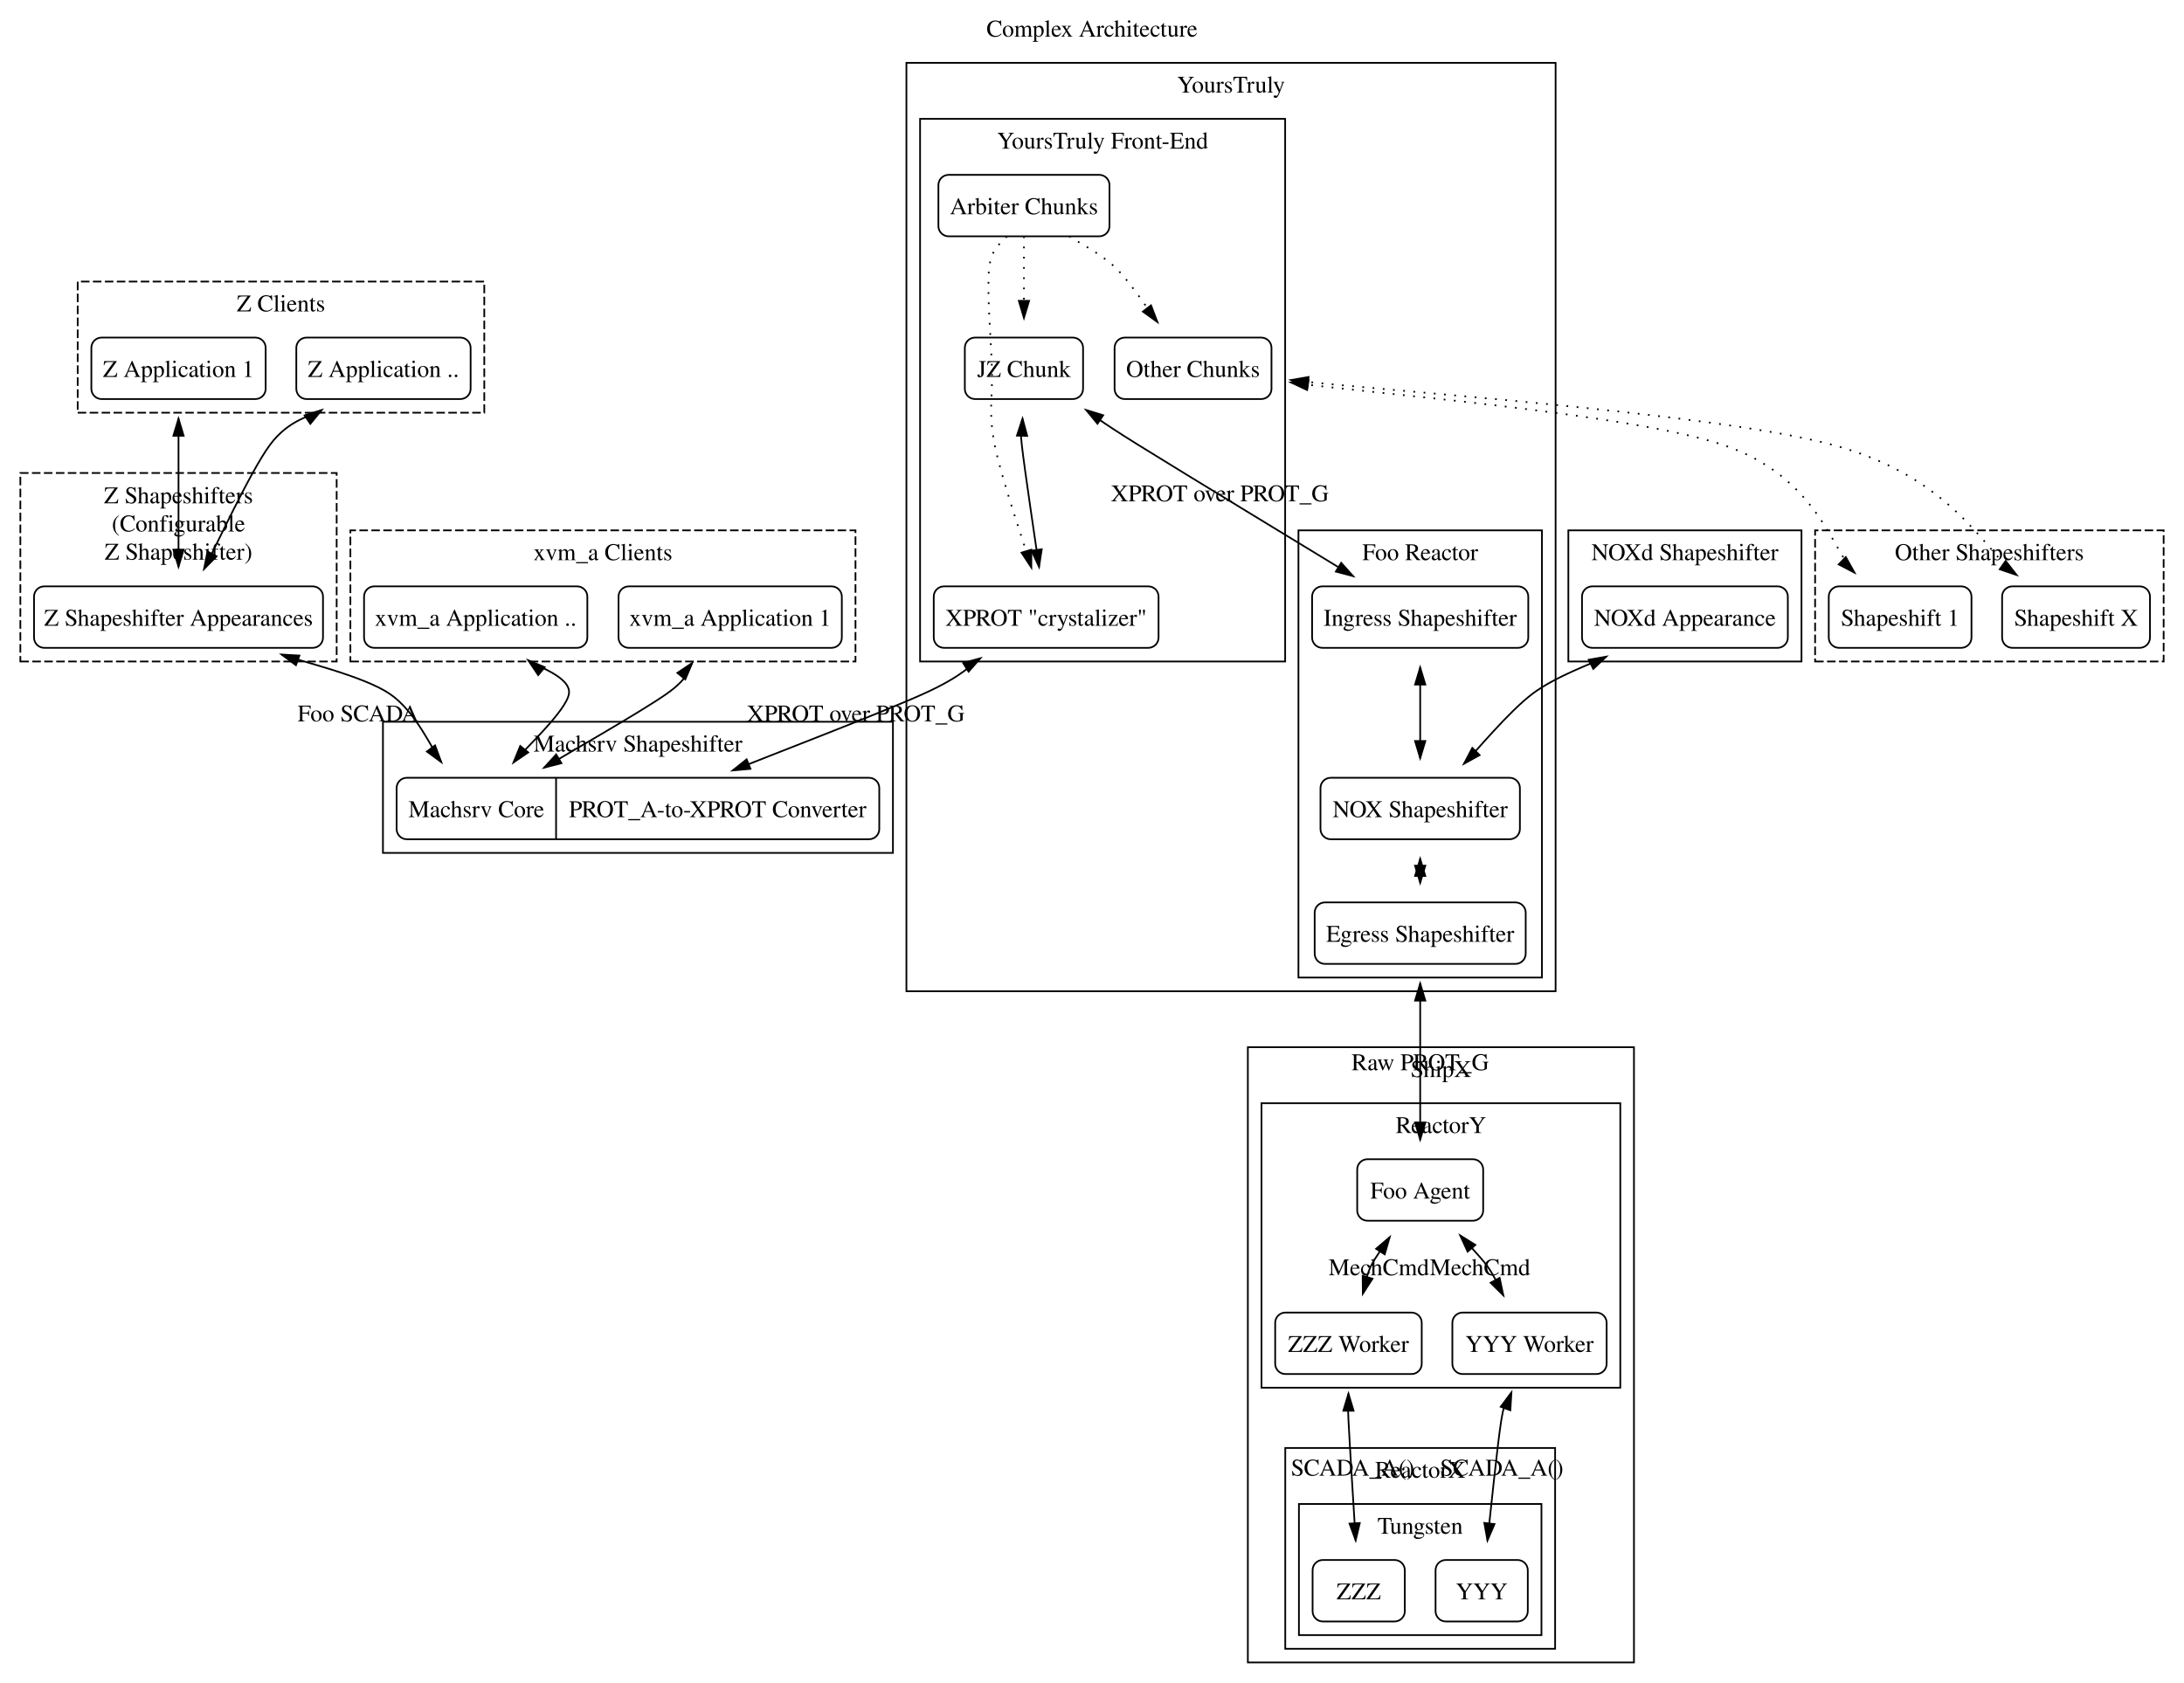
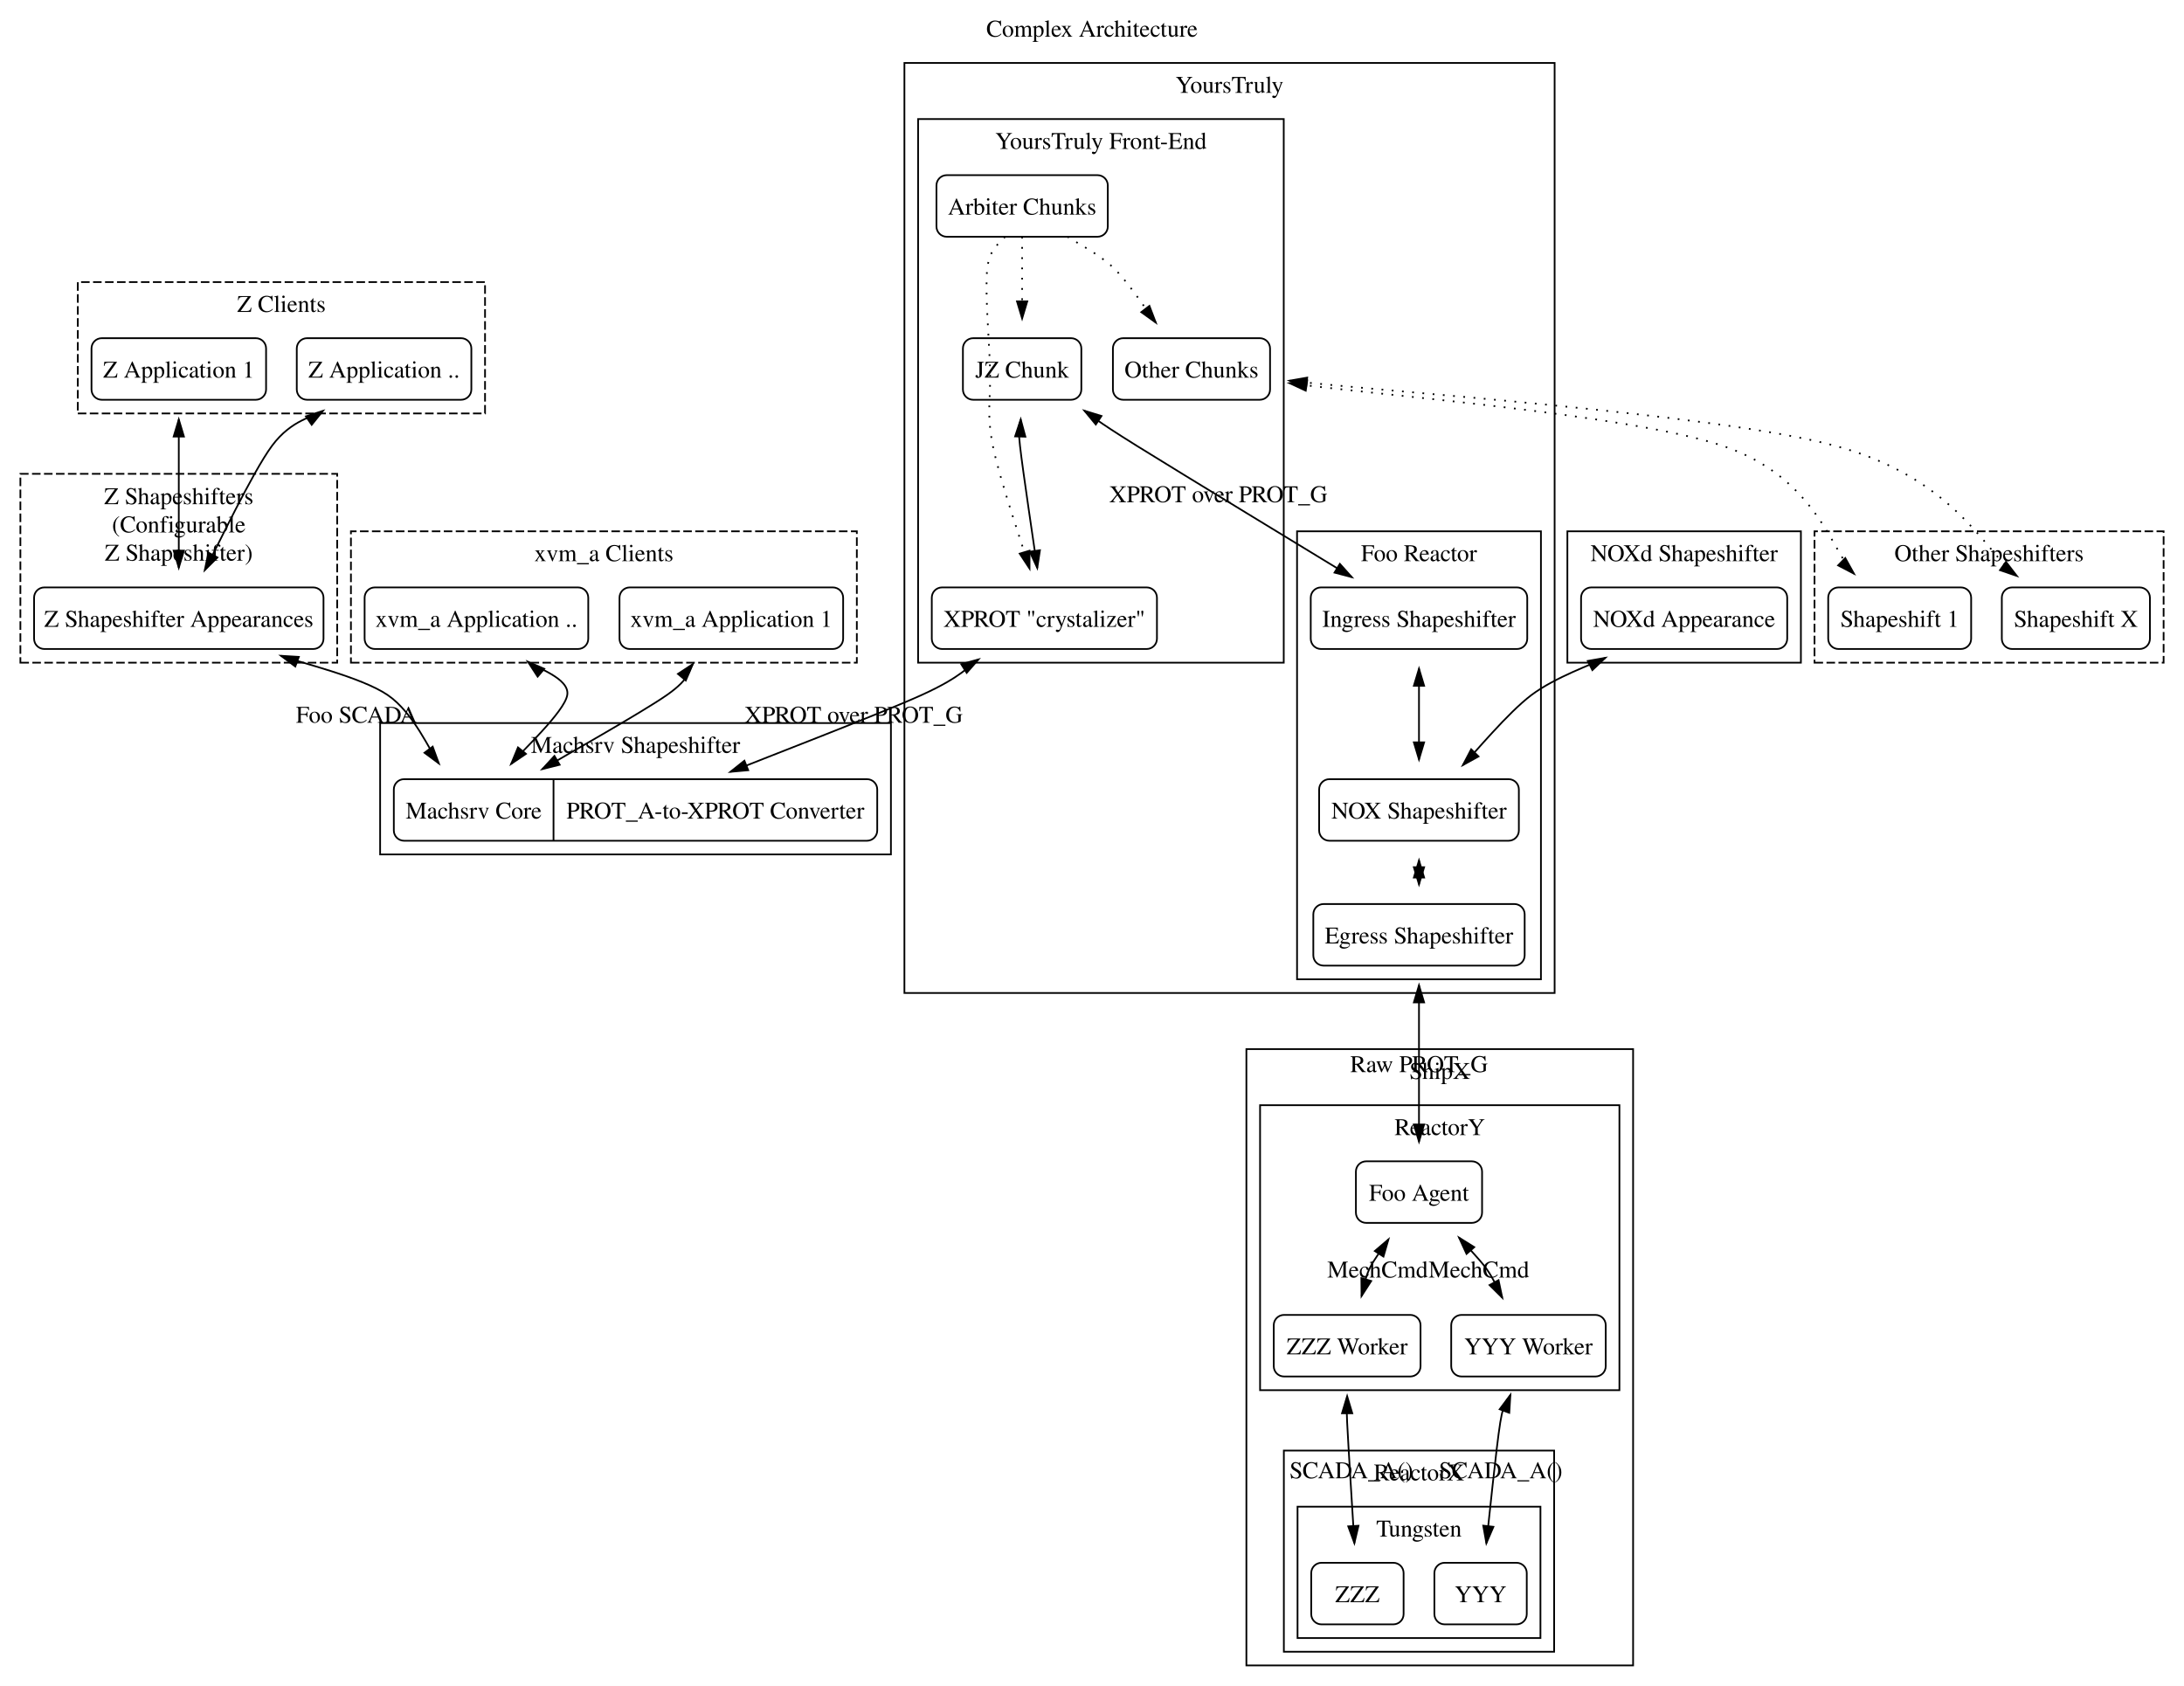
- <svg xmlns="http://www.w3.org/2000/svg" width="1278.727pt" height="985.6pt" viewBox="0 0 1278.727 985.6">
-   <rect x="0" y="0" width="1278.727" height="985.6" fill="white" />
+ <svg xmlns="http://www.w3.org/2000/svg" width="1276.727pt" height="985.6pt" viewBox="0 0 1276.727 985.6">
+   <rect x="0" y="0" width="1276.727" height="985.6" fill="white" />
  <g transform="translate(0 985.6) scale(1 -1)">
    <rect x="205.148" y="598.2" width="295.74" height="76.8" fill="none" stroke="black" stroke-dasharray="5,2" />
    <text x="353.018" y="-657.55" transform="scale(1 -1)" text-anchor="middle" font-family="Times,serif" font-size="14" fill="black">xvm_a Clients</text>
    <rect x="45.49" y="743.9" width="238.055" height="76.8" fill="none" stroke="black" stroke-dasharray="5,2" />
    <text x="164.518" y="-803.25" transform="scale(1 -1)" text-anchor="middle" font-family="Times,serif" font-size="14" fill="black">Z Clients</text>
    <rect x="11.92" y="598.2" width="185.196" height="110.4" fill="none" stroke="black" stroke-dasharray="5,2" />
    <text x="104.518" y="-690.851" transform="scale(1 -1)" text-anchor="middle" font-family="Times,serif" font-size="14" fill="black">Z Shapeshifters</text>
    <text x="104.518" y="-674.35" transform="scale(1 -1)" text-anchor="middle" font-family="Times,serif" font-size="14" fill="black">(Configurable</text>
    <text x="104.518" y="-657.85" transform="scale(1 -1)" text-anchor="middle" font-family="Times,serif" font-size="14" fill="black">Z Shapeshifter)</text>
-     <rect x="224.219" y="486.1" width="298.597" height="76.8" fill="none" stroke="black" />
-     <text x="373.518" y="-545.45" transform="scale(1 -1)" text-anchor="middle" font-family="Times,serif" font-size="14" fill="black">Machsrv Shapeshifter</text>
-     <rect x="918.264" y="598.2" width="136.508" height="76.8" fill="none" stroke="black" />
-     <text x="986.518" y="-657.55" transform="scale(1 -1)" text-anchor="middle" font-family="Times,serif" font-size="14" fill="black">NOXd Shapeshifter</text>
-     <rect x="530.706" y="405.1" width="380.096" height="543.7" fill="none" stroke="black" />
-     <text x="720.754" y="-931.35" transform="scale(1 -1)" text-anchor="middle" font-family="Times,serif" font-size="14" fill="black">YoursTruly</text>
-     <rect x="760.233" y="413.1" width="142.569" height="261.9" fill="none" stroke="black" />
-     <text x="831.518" y="-657.55" transform="scale(1 -1)" text-anchor="middle" font-family="Times,serif" font-size="14" fill="black">Foo Reactor</text>
-     <rect x="538.706" y="598.2" width="213.744" height="317.8" fill="none" stroke="black" />
-     <text x="645.578" y="-898.55" transform="scale(1 -1)" text-anchor="middle" font-family="Times,serif" font-size="14" fill="black">YoursTruly Front-End</text>
-     <rect x="1062.737" y="598.2" width="204.07" height="76.8" fill="none" stroke="black" stroke-dasharray="5,2" />
-     <text x="1164.772" y="-657.55" transform="scale(1 -1)" text-anchor="middle" font-family="Times,serif" font-size="14" fill="black">Other Shapeshifters</text>
-     <rect x="730.616" y="12" width="226.066" height="360.3" fill="none" stroke="black" />
-     <text x="843.649" y="-354.85" transform="scale(1 -1)" text-anchor="middle" font-family="Times,serif" font-size="14" fill="black">ShipX</text>
-     <rect x="752.518" y="20" width="158" height="117.6" fill="none" stroke="black" />
-     <text x="831.518" y="-120.15" transform="scale(1 -1)" text-anchor="middle" font-family="Times,serif" font-size="14" fill="black">ReactorX</text>
-     <rect x="760.518" y="28" width="142" height="76.8" fill="none" stroke="black" />
-     <text x="831.518" y="-87.35" transform="scale(1 -1)" text-anchor="middle" font-family="Times,serif" font-size="14" fill="black">Tungsten</text>
-     <rect x="738.616" y="172.9" width="210.066" height="166.6" fill="none" stroke="black" />
-     <text x="843.649" y="-322.05" transform="scale(1 -1)" text-anchor="middle" font-family="Times,serif" font-size="14" fill="black">ReactorY</text>
+     <rect x="222.219" y="486.1" width="298.597" height="76.8" fill="none" stroke="black" />
+     <text x="371.518" y="-545.45" transform="scale(1 -1)" text-anchor="middle" font-family="Times,serif" font-size="14" fill="black">Machsrv Shapeshifter</text>
+     <rect x="916.264" y="598.2" width="136.508" height="76.8" fill="none" stroke="black" />
+     <text x="984.518" y="-657.55" transform="scale(1 -1)" text-anchor="middle" font-family="Times,serif" font-size="14" fill="black">NOXd Shapeshifter</text>
+     <rect x="528.706" y="405.1" width="380.096" height="543.7" fill="none" stroke="black" />
+     <text x="718.754" y="-931.35" transform="scale(1 -1)" text-anchor="middle" font-family="Times,serif" font-size="14" fill="black">YoursTruly</text>
+     <rect x="758.233" y="413.1" width="142.569" height="261.9" fill="none" stroke="black" />
+     <text x="829.518" y="-657.55" transform="scale(1 -1)" text-anchor="middle" font-family="Times,serif" font-size="14" fill="black">Foo Reactor</text>
+     <rect x="536.706" y="598.2" width="213.744" height="317.8" fill="none" stroke="black" />
+     <text x="643.578" y="-898.55" transform="scale(1 -1)" text-anchor="middle" font-family="Times,serif" font-size="14" fill="black">YoursTruly Front-End</text>
+     <rect x="1060.737" y="598.2" width="204.07" height="76.8" fill="none" stroke="black" stroke-dasharray="5,2" />
+     <text x="1162.772" y="-657.55" transform="scale(1 -1)" text-anchor="middle" font-family="Times,serif" font-size="14" fill="black">Other Shapeshifters</text>
+     <rect x="728.616" y="12" width="226.066" height="360.3" fill="none" stroke="black" />
+     <text x="841.649" y="-354.85" transform="scale(1 -1)" text-anchor="middle" font-family="Times,serif" font-size="14" fill="black">ShipX</text>
+     <rect x="750.518" y="20" width="158" height="117.6" fill="none" stroke="black" />
+     <text x="829.518" y="-120.15" transform="scale(1 -1)" text-anchor="middle" font-family="Times,serif" font-size="14" fill="black">ReactorX</text>
+     <rect x="758.518" y="28" width="142" height="76.8" fill="none" stroke="black" />
+     <text x="829.518" y="-87.35" transform="scale(1 -1)" text-anchor="middle" font-family="Times,serif" font-size="14" fill="black">Tungsten</text>
+     <rect x="736.616" y="172.9" width="210.066" height="166.6" fill="none" stroke="black" />
+     <text x="841.649" y="-322.05" transform="scale(1 -1)" text-anchor="middle" font-family="Times,serif" font-size="14" fill="black">ReactorY</text>
    <path d="M 104.518 740.386 C 104.518 737.822 104.518 739.445 104.518 725 C 104.518 710.555 104.518 665.595 104.518 653.714" fill="none" stroke="black" />
    <polygon points="104.518,653.714 107.518,663.714 101.518,663.714" fill="black" stroke="black" />
    <polygon points="104.518,740.386 101.518,730.386 107.518,730.386" fill="black" stroke="black" />
-     <path d="M 188.316 745.457 C 183.267 742.048 169.492 740.515 158.018 725 C 146.543 709.485 125.894 664.475 119.469 652.37" fill="none" stroke="black" />
-     <polygon points="119.469,652.37 126.807,659.796 121.507,662.609" fill="black" stroke="black" />
-     <polygon points="188.316,745.457 178.35,742.348 181.707,737.375" fill="black" stroke="black" />
-     <path d="M 164.888 602.269 C 175.425 598.441 212.535 589.797 228.113 579.3 C 243.691 568.803 253.313 545.955 258.353 539.285" fill="none" stroke="black" />
-     <polygon points="258.353,539.285 254.718,549.072 249.931,545.455" fill="black" stroke="black" />
-     <polygon points="164.888,602.269 173.262,596.035 175.311,601.674" fill="black" stroke="black" />
-     <text x="209.681" y="-563.1" transform="scale(1 -1)" text-anchor="middle" font-family="Times,serif" font-size="14" fill="black">Foo SCADA</text>
-     <path d="M 405.283 597.33 C 402.796 594.325 404.808 589.514 390.363 579.3 C 375.918 569.086 330.573 543.254 318.615 536.045" fill="none" stroke="black" />
-     <polygon points="318.615,536.045 328.728,538.638 325.63,543.777" fill="black" stroke="black" />
-     <polygon points="405.283,597.33 396.596,591.538 401.219,587.713" fill="black" stroke="black" />
-     <path d="M 309.297 598.887 C 313.266 595.622 334.554 589.271 333.113 579.3 C 331.672 569.329 306.06 545.767 300.65 539.061" fill="none" stroke="black" />
-     <polygon points="300.65,539.061 309.263,544.96 304.594,548.728" fill="black" stroke="black" />
-     <polygon points="309.297,598.887 315.115,590.218 318.926,594.852" fill="black" stroke="black" />
-     <path d="M 831.518 594.686 C 831.518 592.122 831.518 588.145 831.518 579.3 C 831.518 570.455 831.518 547.895 831.518 541.614" fill="none" stroke="black" />
-     <polygon points="831.518,541.614 834.518,551.614 828.518,551.614" fill="black" stroke="black" />
-     <polygon points="831.518,594.686 828.518,584.686 834.518,584.686" fill="black" stroke="black" />
-     <path d="M 831.518 482.586 C 831.518 481.422 831.518 477.929 831.518 475.6 C 831.518 473.271 831.518 469.778 831.518 468.614" fill="none" stroke="black" />
-     <polygon points="831.518,468.614 834.518,478.614 828.518,478.614" fill="black" stroke="black" />
-     <polygon points="831.518,482.586 828.518,472.586 834.518,472.586" fill="black" stroke="black" />
-     <path d="M 940.453 601.026 C 933.255 597.405 911.146 589.749 897.268 579.3 C 883.389 568.851 863.863 545.158 857.181 538.33" fill="none" stroke="black" />
-     <polygon points="857.181,538.33 866.319,543.379 862.031,547.575" fill="black" stroke="black" />
-     <polygon points="940.453,601.026 930.172,599.211 932.868,593.852" fill="black" stroke="black" />
-     <path d="M 589.47 847.2 C 587.749 844.117 580.593 841.583 579.143 828.7 C 577.692 815.817 580.226 787.183 580.768 769.9 C 581.309 752.617 578.547 744.445 582.393 725 C 586.238 705.555 600.267 665.193 603.842 653.231" fill="none" stroke="black" stroke-dasharray="1,5" />
-     <polygon points="603.842,653.231 603.852,663.672 598.104,661.954" fill="black" stroke="black" />
-     <path d="M 599.518 847.2 C 599.518 844.117 599.518 836.664 599.518 828.7 C 599.518 820.736 599.518 804.295 599.518 799.414" fill="none" stroke="black" stroke-dasharray="1,5" />
-     <polygon points="599.518,799.414 602.518,809.414 596.518,809.414" fill="black" stroke="black" />
-     <path d="M 626.025 847.2 C 630.565 844.117 644.665 837.063 653.268 828.7 C 661.871 820.337 673.581 802.304 677.644 797.024" fill="none" stroke="black" stroke-dasharray="1,5" />
-     <polygon points="677.644,797.024 673.923,806.779 669.168,803.12" fill="black" stroke="black" />
-     <path d="M 635.942 745.49 C 641.038 742.075 640.47 741.215 666.518 725 C 692.566 708.785 771.277 661.002 792.228 648.202" fill="none" stroke="black" />
-     <polygon points="792.228,648.202 785.259,655.976 782.131,650.855" fill="black" stroke="black" />
-     <polygon points="635.942,745.49 642.579,737.431 645.919,742.416" fill="black" stroke="black" />
-     <text x="714.216" y="-692" transform="scale(1 -1)" text-anchor="middle" font-family="Times,serif" font-size="14" fill="black">XPROT over PROT_G</text>
-     <path d="M 598.696 740.391 C 598.625 737.826 596.657 739.465 598.268 725 C 599.879 710.535 606.679 665.5 608.362 653.6" fill="none" stroke="black" />
-     <polygon points="608.362,653.6 609.932,663.922 603.991,663.082" fill="black" stroke="black" />
-     <polygon points="598.696,740.391 595.419,730.478 601.417,730.311" fill="black" stroke="black" />
-     <path d="M 573.994 600.092 C 568.456 596.627 564.933 590.25 540.768 579.3 C 516.602 568.35 447.628 541.877 429 534.393" fill="none" stroke="black" />
-     <polygon points="429,534.393 439.398,535.337 437.161,540.904" fill="black" stroke="black" />
-     <polygon points="573.994,600.092 563.925,597.331 567.108,592.244" fill="black" stroke="black" />
-     <text x="501.035" y="-563.1" transform="scale(1 -1)" text-anchor="middle" font-family="Times,serif" font-size="14" fill="black">XPROT over PROT_G</text>
-     <path d="M 755.845 761.61 C 798.04 755.508 954.027 743.563 1009.018 725 C 1064.008 706.437 1072.993 662.694 1085.787 650.233" fill="none" stroke="black" stroke-dasharray="1,5" />
-     <polygon points="1085.787,650.233 1080.717,659.359 1076.53,655.061" fill="black" stroke="black" />
-     <polygon points="755.845,761.61 765.313,757.21 766.171,763.148" fill="black" stroke="black" />
-     <path d="M 755.882 763.027 C 808.779 756.689 1002.461 744.028 1073.268 725 C 1144.075 705.972 1162.813 661.547 1180.722 648.857" fill="none" stroke="black" stroke-dasharray="1,5" />
-     <polygon points="1180.722,648.857 1174.297,657.086 1170.828,652.191" fill="black" stroke="black" />
-     <polygon points="755.882,763.027 765.454,758.859 766.167,764.816" fill="black" stroke="black" />
-     <path d="M 813.645 261.028 C 811.791 258.157 805.137 249.312 802.518 243.8 C 799.899 238.288 798.696 230.599 797.931 227.959" fill="none" stroke="black" />
-     <polygon points="797.931,227.959 803.594,236.73 797.831,238.399" fill="black" stroke="black" />
-     <polygon points="813.645,261.028 805.7,254.256 810.74,251" fill="black" stroke="black" />
-     <text x="807.311" y="-238.75" transform="scale(1 -1)" text-anchor="middle" font-family="Times,serif" font-size="14" fill="black">MechCmd</text>
-     <path d="M 854.958 262.055 C 857.635 259.013 866.814 249.641 871.018 243.8 C 875.222 237.959 878.654 229.806 880.181 227.007" fill="none" stroke="black" />
-     <polygon points="880.181,227.007 878.025,237.222 872.758,234.348" fill="black" stroke="black" />
-     <polygon points="854.958,262.055 859.311,252.566 863.815,256.529" fill="black" stroke="black" />
-     <text x="866.524" y="-238.75" transform="scale(1 -1)" text-anchor="middle" font-family="Times,serif" font-size="14" fill="black">MechCmd</text>
-     <path d="M 789.518 169.386 C 789.518 166.822 788.813 168.316 789.518 154 C 790.223 139.684 793.043 95.244 793.748 83.493" fill="none" stroke="black" />
-     <polygon points="793.748,83.493 796.144,93.655 790.155,93.295" fill="black" stroke="black" />
-     <polygon points="789.518,169.386 786.518,159.386 792.518,159.386" fill="black" stroke="black" />
-     <text x="791.978" y="-121.4" transform="scale(1 -1)" text-anchor="middle" font-family="Times,serif" font-size="14" fill="black">SCADA_A()</text>
-     <path d="M 884.932 170.093 C 883.946 167.411 881.356 168.442 879.018 154 C 876.68 139.558 872.256 95.198 870.903 83.438" fill="none" stroke="black" />
-     <polygon points="870.903,83.438 875.026,93.03 869.065,93.715" fill="black" stroke="black" />
-     <polygon points="884.932,170.093 878.667,161.742 884.298,159.672" fill="black" stroke="black" />
-     <text x="879.245" y="-121.4" transform="scale(1 -1)" text-anchor="middle" font-family="Times,serif" font-size="14" fill="black">SCADA_A()</text>
-     <path d="M 831.518 409.586 C 831.518 406.105 831.518 403.929 831.518 388.7 C 831.518 373.471 831.518 329.961 831.518 318.214" fill="none" stroke="black" />
-     <polygon points="831.518,318.214 834.518,328.214 828.518,328.214" fill="black" stroke="black" />
-     <polygon points="831.518,409.586 828.518,399.586 834.518,399.586" fill="black" stroke="black" />
-     <text x="831.518" y="-358.85" transform="scale(1 -1)" text-anchor="middle" font-family="Times,serif" font-size="14" fill="black">Raw PROT_G</text>
+     <path d="M 188.763 745.39 C 183.805 741.992 170.524 740.51 159.018 725 C 147.512 709.49 126.275 664.44 119.726 652.328" fill="none" stroke="black" />
+     <polygon points="119.726,652.328 127.121,659.698 121.843,662.551" fill="black" stroke="black" />
+     <polygon points="188.763,745.39 178.819,742.211 182.211,737.262" fill="black" stroke="black" />
+     <path d="M 164.271 602.226 C 174.661 598.405 211.236 589.785 226.613 579.3 C 241.99 568.815 251.545 545.982 256.531 539.318" fill="none" stroke="black" />
+     <polygon points="256.531,539.318 252.942,549.122 248.138,545.528" fill="black" stroke="black" />
+     <polygon points="164.271,602.226 172.621,595.959 174.692,601.59" fill="black" stroke="black" />
+     <text x="208.447" y="-563.1" transform="scale(1 -1)" text-anchor="middle" font-family="Times,serif" font-size="14" fill="black">Foo SCADA</text>
+     <path d="M 405.024 597.378 C 402.497 594.365 404.525 589.532 389.863 579.3 C 375.201 569.068 329.187 543.205 317.052 535.986" fill="none" stroke="black" />
+     <polygon points="317.052,535.986 327.18,538.521 324.112,543.677" fill="black" stroke="black" />
+     <polygon points="405.024,597.378 396.3,591.644 400.897,587.788" fill="black" stroke="black" />
+     <path d="M 308.595 598.765 C 312.431 595.521 333.241 589.256 331.613 579.3 C 329.985 569.344 304.289 545.74 298.824 539.028" fill="none" stroke="black" />
+     <polygon points="298.824,539.028 307.464,544.889 302.811,548.677" fill="black" stroke="black" />
+     <polygon points="308.595,598.765 314.293,590.018 318.168,594.599" fill="black" stroke="black" />
+     <path d="M 829.518 594.686 C 829.518 592.122 829.518 588.145 829.518 579.3 C 829.518 570.455 829.518 547.895 829.518 541.614" fill="none" stroke="black" />
+     <polygon points="829.518,541.614 832.518,551.614 826.518,551.614" fill="black" stroke="black" />
+     <polygon points="829.518,594.686 826.518,584.686 832.518,584.686" fill="black" stroke="black" />
+     <path d="M 829.518 482.586 C 829.518 481.422 829.518 477.929 829.518 475.6 C 829.518 473.271 829.518 469.778 829.518 468.614" fill="none" stroke="black" />
+     <polygon points="829.518,468.614 832.518,478.614 826.518,478.614" fill="black" stroke="black" />
+     <polygon points="829.518,482.586 826.518,472.586 832.518,472.586" fill="black" stroke="black" />
+     <path d="M 938.453 601.026 C 931.255 597.405 909.146 589.749 895.268 579.3 C 881.389 568.851 861.863 545.158 855.181 538.33" fill="none" stroke="black" />
+     <polygon points="855.181,538.33 864.319,543.379 860.031,547.575" fill="black" stroke="black" />
+     <polygon points="938.453,601.026 928.172,599.211 930.868,593.852" fill="black" stroke="black" />
+     <path d="M 587.47 847.2 C 585.749 844.117 578.593 841.583 577.143 828.7 C 575.692 815.817 578.226 787.183 578.768 769.9 C 579.309 752.617 576.547 744.445 580.393 725 C 584.238 705.555 598.267 665.193 601.842 653.231" fill="none" stroke="black" stroke-dasharray="1,5" />
+     <polygon points="601.842,653.231 601.852,663.672 596.104,661.954" fill="black" stroke="black" />
+     <path d="M 597.518 847.2 C 597.518 844.117 597.518 836.664 597.518 828.7 C 597.518 820.736 597.518 804.295 597.518 799.414" fill="none" stroke="black" stroke-dasharray="1,5" />
+     <polygon points="597.518,799.414 600.518,809.414 594.518,809.414" fill="black" stroke="black" />
+     <path d="M 624.025 847.2 C 628.565 844.117 642.665 837.063 651.268 828.7 C 659.871 820.337 671.581 802.304 675.644 797.024" fill="none" stroke="black" stroke-dasharray="1,5" />
+     <polygon points="675.644,797.024 671.923,806.779 667.168,803.12" fill="black" stroke="black" />
+     <path d="M 633.942 745.49 C 639.038 742.075 638.47 741.215 664.518 725 C 690.566 708.785 769.277 661.002 790.228 648.202" fill="none" stroke="black" />
+     <polygon points="790.228,648.202 783.259,655.976 780.131,650.855" fill="black" stroke="black" />
+     <polygon points="633.942,745.49 640.579,737.431 643.919,742.416" fill="black" stroke="black" />
+     <text x="712.216" y="-692" transform="scale(1 -1)" text-anchor="middle" font-family="Times,serif" font-size="14" fill="black">XPROT over PROT_G</text>
+     <path d="M 596.696 740.391 C 596.625 737.826 594.657 739.465 596.268 725 C 597.879 710.535 604.679 665.5 606.362 653.6" fill="none" stroke="black" />
+     <polygon points="606.362,653.6 607.932,663.922 601.991,663.082" fill="black" stroke="black" />
+     <polygon points="596.696,740.391 593.419,730.478 599.417,730.311" fill="black" stroke="black" />
+     <path d="M 571.994 600.092 C 566.456 596.627 562.933 590.25 538.768 579.3 C 514.602 568.35 445.628 541.877 427 534.393" fill="none" stroke="black" />
+     <polygon points="427,534.393 437.398,535.337 435.161,540.904" fill="black" stroke="black" />
+     <polygon points="571.994,600.092 561.925,597.331 565.108,592.244" fill="black" stroke="black" />
+     <text x="499.035" y="-563.1" transform="scale(1 -1)" text-anchor="middle" font-family="Times,serif" font-size="14" fill="black">XPROT over PROT_G</text>
+     <path d="M 753.845 761.61 C 796.04 755.508 952.027 743.563 1007.018 725 C 1062.008 706.437 1070.993 662.694 1083.787 650.233" fill="none" stroke="black" stroke-dasharray="1,5" />
+     <polygon points="1083.787,650.233 1078.717,659.359 1074.53,655.061" fill="black" stroke="black" />
+     <polygon points="753.845,761.61 763.313,757.21 764.171,763.148" fill="black" stroke="black" />
+     <path d="M 753.882 763.054 C 807.03 756.712 1001.911 744.025 1072.768 725 C 1143.625 705.975 1161.314 661.586 1179.023 648.904" fill="none" stroke="black" stroke-dasharray="1,5" />
+     <polygon points="1179.023,648.904 1172.64,657.165 1169.146,652.287" fill="black" stroke="black" />
+     <polygon points="753.882,763.054 763.456,758.891 764.167,764.848" fill="black" stroke="black" />
+     <path d="M 811.645 261.028 C 809.791 258.157 803.137 249.312 800.518 243.8 C 797.899 238.288 796.696 230.599 795.931 227.959" fill="none" stroke="black" />
+     <polygon points="795.931,227.959 801.594,236.73 795.831,238.399" fill="black" stroke="black" />
+     <polygon points="811.645,261.028 803.7,254.256 808.74,251" fill="black" stroke="black" />
+     <text x="805.311" y="-238.75" transform="scale(1 -1)" text-anchor="middle" font-family="Times,serif" font-size="14" fill="black">MechCmd</text>
+     <path d="M 852.958 262.055 C 855.635 259.013 864.814 249.641 869.018 243.8 C 873.222 237.959 876.654 229.806 878.181 227.007" fill="none" stroke="black" />
+     <polygon points="878.181,227.007 876.025,237.222 870.758,234.348" fill="black" stroke="black" />
+     <polygon points="852.958,262.055 857.311,252.566 861.815,256.529" fill="black" stroke="black" />
+     <text x="864.524" y="-238.75" transform="scale(1 -1)" text-anchor="middle" font-family="Times,serif" font-size="14" fill="black">MechCmd</text>
+     <path d="M 787.518 169.386 C 787.518 166.822 786.813 168.316 787.518 154 C 788.223 139.684 791.043 95.244 791.748 83.493" fill="none" stroke="black" />
+     <polygon points="791.748,83.493 794.144,93.655 788.155,93.295" fill="black" stroke="black" />
+     <polygon points="787.518,169.386 784.518,159.386 790.518,159.386" fill="black" stroke="black" />
+     <text x="789.978" y="-121.4" transform="scale(1 -1)" text-anchor="middle" font-family="Times,serif" font-size="14" fill="black">SCADA_A()</text>
+     <path d="M 882.932 170.093 C 881.946 167.411 879.356 168.442 877.018 154 C 874.68 139.558 870.256 95.198 868.903 83.438" fill="none" stroke="black" />
+     <polygon points="868.903,83.438 873.026,93.03 867.065,93.715" fill="black" stroke="black" />
+     <polygon points="882.932,170.093 876.667,161.742 882.298,159.672" fill="black" stroke="black" />
+     <text x="877.245" y="-121.4" transform="scale(1 -1)" text-anchor="middle" font-family="Times,serif" font-size="14" fill="black">SCADA_A()</text>
+     <path d="M 829.518 409.586 C 829.518 406.105 829.518 403.929 829.518 388.7 C 829.518 373.471 829.518 329.961 829.518 318.214" fill="none" stroke="black" />
+     <polygon points="829.518,318.214 832.518,328.214 826.518,328.214" fill="black" stroke="black" />
+     <polygon points="829.518,409.586 826.518,399.586 832.518,399.586" fill="black" stroke="black" />
+     <text x="829.518" y="-358.85" transform="scale(1 -1)" text-anchor="middle" font-family="Times,serif" font-size="14" fill="black">Raw PROT_G</text>
    <rect x="213.148" y="606.2" width="130.74" height="36" rx="6" ry="6" fill="none" stroke="black" />
    <text x="278.518" y="-619.15" transform="scale(1 -1)" text-anchor="middle" font-family="Times,serif" font-size="14" fill="black">xvm_a Application ..</text>
    <rect x="362.148" y="606.2" width="130.74" height="36" rx="6" ry="6" fill="none" stroke="black" />
    <text x="427.518" y="-619.15" transform="scale(1 -1)" text-anchor="middle" font-family="Times,serif" font-size="14" fill="black">xvm_a Application 1</text>
    <rect x="173.49" y="751.9" width="102.055" height="36" rx="6" ry="6" fill="none" stroke="black" />
    <text x="224.518" y="-764.85" transform="scale(1 -1)" text-anchor="middle" font-family="Times,serif" font-size="14" fill="black">Z Application ..</text>
    <rect x="53.49" y="751.9" width="102.055" height="36" rx="6" ry="6" fill="none" stroke="black" />
    <text x="104.518" y="-764.85" transform="scale(1 -1)" text-anchor="middle" font-family="Times,serif" font-size="14" fill="black">Z Application 1</text>
    <rect x="19.92" y="606.2" width="169.196" height="36" rx="6" ry="6" fill="none" stroke="black" />
    <text x="104.518" y="-619.15" transform="scale(1 -1)" text-anchor="middle" font-family="Times,serif" font-size="14" fill="black">Z Shapeshifter Appearances</text>
-     <rect x="232.219" y="494.1" width="282.597" height="36" rx="6" ry="6" fill="none" stroke="black" />
-     <line x1="325.578" y1="494.1" x2="325.578" y2="530.1" stroke="black" />
-     <text x="278.899" y="-507.05" transform="scale(1 -1)" text-anchor="middle" font-family="Times,serif" font-size="14" fill="black">Machsrv Core</text>
-     <text x="420.197" y="-507.05" transform="scale(1 -1)" text-anchor="middle" font-family="Times,serif" font-size="14" fill="black">PROT_A-to-XPROT Converter</text>
-     <rect x="926.264" y="606.2" width="120.508" height="36" rx="6" ry="6" fill="none" stroke="black" />
-     <text x="986.518" y="-619.15" transform="scale(1 -1)" text-anchor="middle" font-family="Times,serif" font-size="14" fill="black">NOXd Appearance</text>
-     <rect x="768.233" y="606.2" width="126.569" height="36" rx="6" ry="6" fill="none" stroke="black" />
-     <text x="831.518" y="-619.15" transform="scale(1 -1)" text-anchor="middle" font-family="Times,serif" font-size="14" fill="black">Ingress Shapeshifter</text>
-     <rect x="773.139" y="494.1" width="116.758" height="36" rx="6" ry="6" fill="none" stroke="black" />
-     <text x="831.518" y="-507.05" transform="scale(1 -1)" text-anchor="middle" font-family="Times,serif" font-size="14" fill="black">NOX Shapeshifter</text>
-     <rect x="769.742" y="421.1" width="123.552" height="36" rx="6" ry="6" fill="none" stroke="black" />
-     <text x="831.518" y="-434.05" transform="scale(1 -1)" text-anchor="middle" font-family="Times,serif" font-size="14" fill="black">Egress Shapeshifter</text>
-     <rect x="652.586" y="751.9" width="91.864" height="36" rx="6" ry="6" fill="none" stroke="black" />
-     <text x="698.518" y="-764.85" transform="scale(1 -1)" text-anchor="middle" font-family="Times,serif" font-size="14" fill="black">Other Chunks</text>
-     <rect x="546.706" y="606.2" width="131.624" height="36" rx="6" ry="6" fill="none" stroke="black" />
-     <text x="612.518" y="-619.15" transform="scale(1 -1)" text-anchor="middle" font-family="Times,serif" font-size="14" fill="black">XPROT "crystalizer"</text>
-     <rect x="564.905" y="751.9" width="69.226" height="36" rx="6" ry="6" fill="none" stroke="black" />
-     <text x="599.518" y="-764.85" transform="scale(1 -1)" text-anchor="middle" font-family="Times,serif" font-size="14" fill="black">JZ Chunk</text>
-     <rect x="549.435" y="847.2" width="100.167" height="36" rx="6" ry="6" fill="none" stroke="black" />
-     <text x="599.518" y="-860.15" transform="scale(1 -1)" text-anchor="middle" font-family="Times,serif" font-size="14" fill="black">Arbiter Chunks</text>
-     <rect x="1172.229" y="606.2" width="86.578" height="36" rx="6" ry="6" fill="none" stroke="black" />
-     <text x="1215.518" y="-619.15" transform="scale(1 -1)" text-anchor="middle" font-family="Times,serif" font-size="14" fill="black">Shapeshift X</text>
-     <rect x="1070.737" y="606.2" width="83.562" height="36" rx="6" ry="6" fill="none" stroke="black" />
-     <text x="1112.518" y="-619.15" transform="scale(1 -1)" text-anchor="middle" font-family="Times,serif" font-size="14" fill="black">Shapeshift 1</text>
-     <rect x="768.518" y="36" width="54" height="36" rx="6" ry="6" fill="none" stroke="black" />
-     <text x="795.518" y="-48.95" transform="scale(1 -1)" text-anchor="middle" font-family="Times,serif" font-size="14" fill="black">ZZZ</text>
-     <rect x="840.518" y="36" width="54" height="36" rx="6" ry="6" fill="none" stroke="black" />
-     <text x="867.518" y="-48.95" transform="scale(1 -1)" text-anchor="middle" font-family="Times,serif" font-size="14" fill="black">YYY</text>
-     <rect x="746.616" y="180.9" width="85.804" height="36" rx="6" ry="6" fill="none" stroke="black" />
-     <text x="789.518" y="-193.85" transform="scale(1 -1)" text-anchor="middle" font-family="Times,serif" font-size="14" fill="black">ZZZ Worker</text>
-     <rect x="850.354" y="180.9" width="90.329" height="36" rx="6" ry="6" fill="none" stroke="black" />
-     <text x="895.518" y="-193.85" transform="scale(1 -1)" text-anchor="middle" font-family="Times,serif" font-size="14" fill="black">YYY Worker</text>
-     <rect x="794.642" y="270.7" width="73.751" height="36" rx="6" ry="6" fill="none" stroke="black" />
-     <text x="831.518" y="-283.65" transform="scale(1 -1)" text-anchor="middle" font-family="Times,serif" font-size="14" fill="black">Foo Agent</text>
-     <text x="639.363" y="-964.15" transform="scale(1 -1)" text-anchor="middle" font-family="Times,serif" font-size="14" fill="black">Complex Architecture</text>
+     <rect x="230.219" y="494.1" width="282.597" height="36" rx="6" ry="6" fill="none" stroke="black" />
+     <line x1="323.578" y1="494.1" x2="323.578" y2="530.1" stroke="black" />
+     <text x="276.899" y="-507.05" transform="scale(1 -1)" text-anchor="middle" font-family="Times,serif" font-size="14" fill="black">Machsrv Core</text>
+     <text x="418.197" y="-507.05" transform="scale(1 -1)" text-anchor="middle" font-family="Times,serif" font-size="14" fill="black">PROT_A-to-XPROT Converter</text>
+     <rect x="924.264" y="606.2" width="120.508" height="36" rx="6" ry="6" fill="none" stroke="black" />
+     <text x="984.518" y="-619.15" transform="scale(1 -1)" text-anchor="middle" font-family="Times,serif" font-size="14" fill="black">NOXd Appearance</text>
+     <rect x="766.233" y="606.2" width="126.569" height="36" rx="6" ry="6" fill="none" stroke="black" />
+     <text x="829.518" y="-619.15" transform="scale(1 -1)" text-anchor="middle" font-family="Times,serif" font-size="14" fill="black">Ingress Shapeshifter</text>
+     <rect x="771.139" y="494.1" width="116.758" height="36" rx="6" ry="6" fill="none" stroke="black" />
+     <text x="829.518" y="-507.05" transform="scale(1 -1)" text-anchor="middle" font-family="Times,serif" font-size="14" fill="black">NOX Shapeshifter</text>
+     <rect x="767.742" y="421.1" width="123.552" height="36" rx="6" ry="6" fill="none" stroke="black" />
+     <text x="829.518" y="-434.05" transform="scale(1 -1)" text-anchor="middle" font-family="Times,serif" font-size="14" fill="black">Egress Shapeshifter</text>
+     <rect x="650.586" y="751.9" width="91.864" height="36" rx="6" ry="6" fill="none" stroke="black" />
+     <text x="696.518" y="-764.85" transform="scale(1 -1)" text-anchor="middle" font-family="Times,serif" font-size="14" fill="black">Other Chunks</text>
+     <rect x="544.706" y="606.2" width="131.624" height="36" rx="6" ry="6" fill="none" stroke="black" />
+     <text x="610.518" y="-619.15" transform="scale(1 -1)" text-anchor="middle" font-family="Times,serif" font-size="14" fill="black">XPROT "crystalizer"</text>
+     <rect x="562.905" y="751.9" width="69.226" height="36" rx="6" ry="6" fill="none" stroke="black" />
+     <text x="597.518" y="-764.85" transform="scale(1 -1)" text-anchor="middle" font-family="Times,serif" font-size="14" fill="black">JZ Chunk</text>
+     <rect x="547.435" y="847.2" width="100.167" height="36" rx="6" ry="6" fill="none" stroke="black" />
+     <text x="597.518" y="-860.15" transform="scale(1 -1)" text-anchor="middle" font-family="Times,serif" font-size="14" fill="black">Arbiter Chunks</text>
+     <rect x="1170.229" y="606.2" width="86.578" height="36" rx="6" ry="6" fill="none" stroke="black" />
+     <text x="1213.518" y="-619.15" transform="scale(1 -1)" text-anchor="middle" font-family="Times,serif" font-size="14" fill="black">Shapeshift X</text>
+     <rect x="1068.737" y="606.2" width="83.562" height="36" rx="6" ry="6" fill="none" stroke="black" />
+     <text x="1110.518" y="-619.15" transform="scale(1 -1)" text-anchor="middle" font-family="Times,serif" font-size="14" fill="black">Shapeshift 1</text>
+     <rect x="766.518" y="36" width="54" height="36" rx="6" ry="6" fill="none" stroke="black" />
+     <text x="793.518" y="-48.95" transform="scale(1 -1)" text-anchor="middle" font-family="Times,serif" font-size="14" fill="black">ZZZ</text>
+     <rect x="838.518" y="36" width="54" height="36" rx="6" ry="6" fill="none" stroke="black" />
+     <text x="865.518" y="-48.95" transform="scale(1 -1)" text-anchor="middle" font-family="Times,serif" font-size="14" fill="black">YYY</text>
+     <rect x="744.616" y="180.9" width="85.804" height="36" rx="6" ry="6" fill="none" stroke="black" />
+     <text x="787.518" y="-193.85" transform="scale(1 -1)" text-anchor="middle" font-family="Times,serif" font-size="14" fill="black">ZZZ Worker</text>
+     <rect x="848.354" y="180.9" width="90.329" height="36" rx="6" ry="6" fill="none" stroke="black" />
+     <text x="893.518" y="-193.85" transform="scale(1 -1)" text-anchor="middle" font-family="Times,serif" font-size="14" fill="black">YYY Worker</text>
+     <rect x="792.642" y="270.7" width="73.751" height="36" rx="6" ry="6" fill="none" stroke="black" />
+     <text x="829.518" y="-283.65" transform="scale(1 -1)" text-anchor="middle" font-family="Times,serif" font-size="14" fill="black">Foo Agent</text>
+     <text x="638.363" y="-964.15" transform="scale(1 -1)" text-anchor="middle" font-family="Times,serif" font-size="14" fill="black">Complex Architecture</text>
  </g>
</svg>
